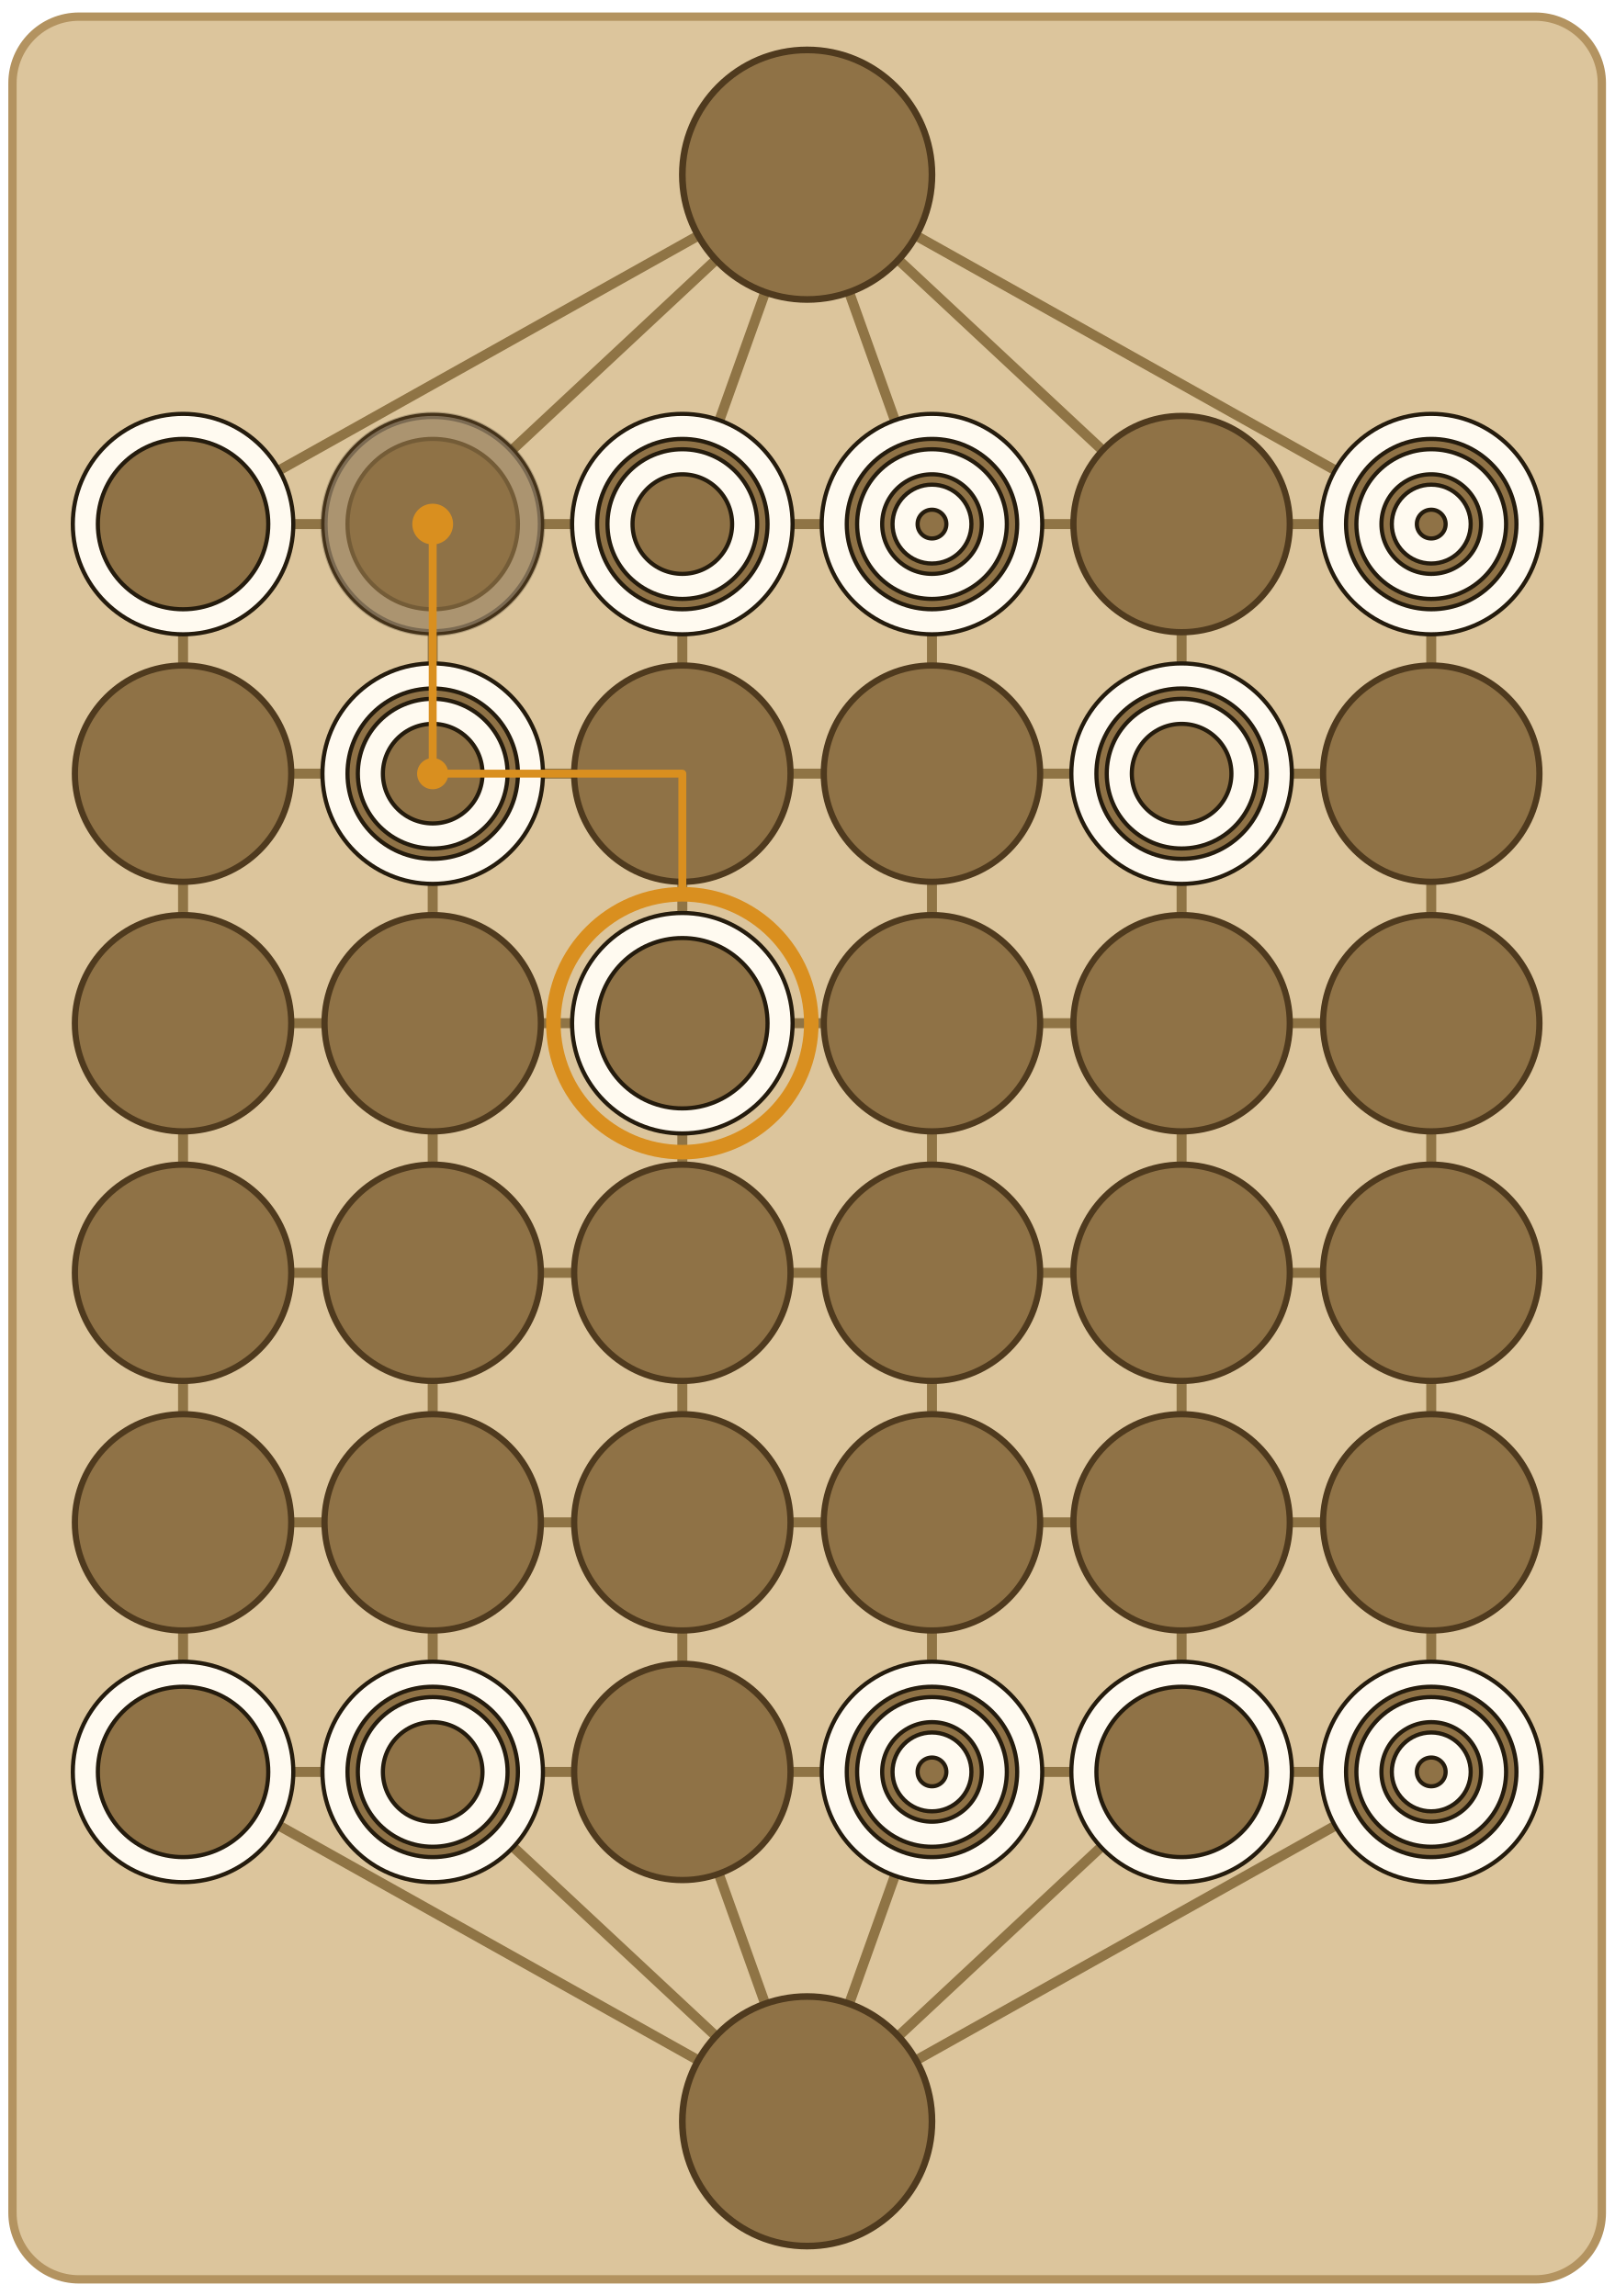
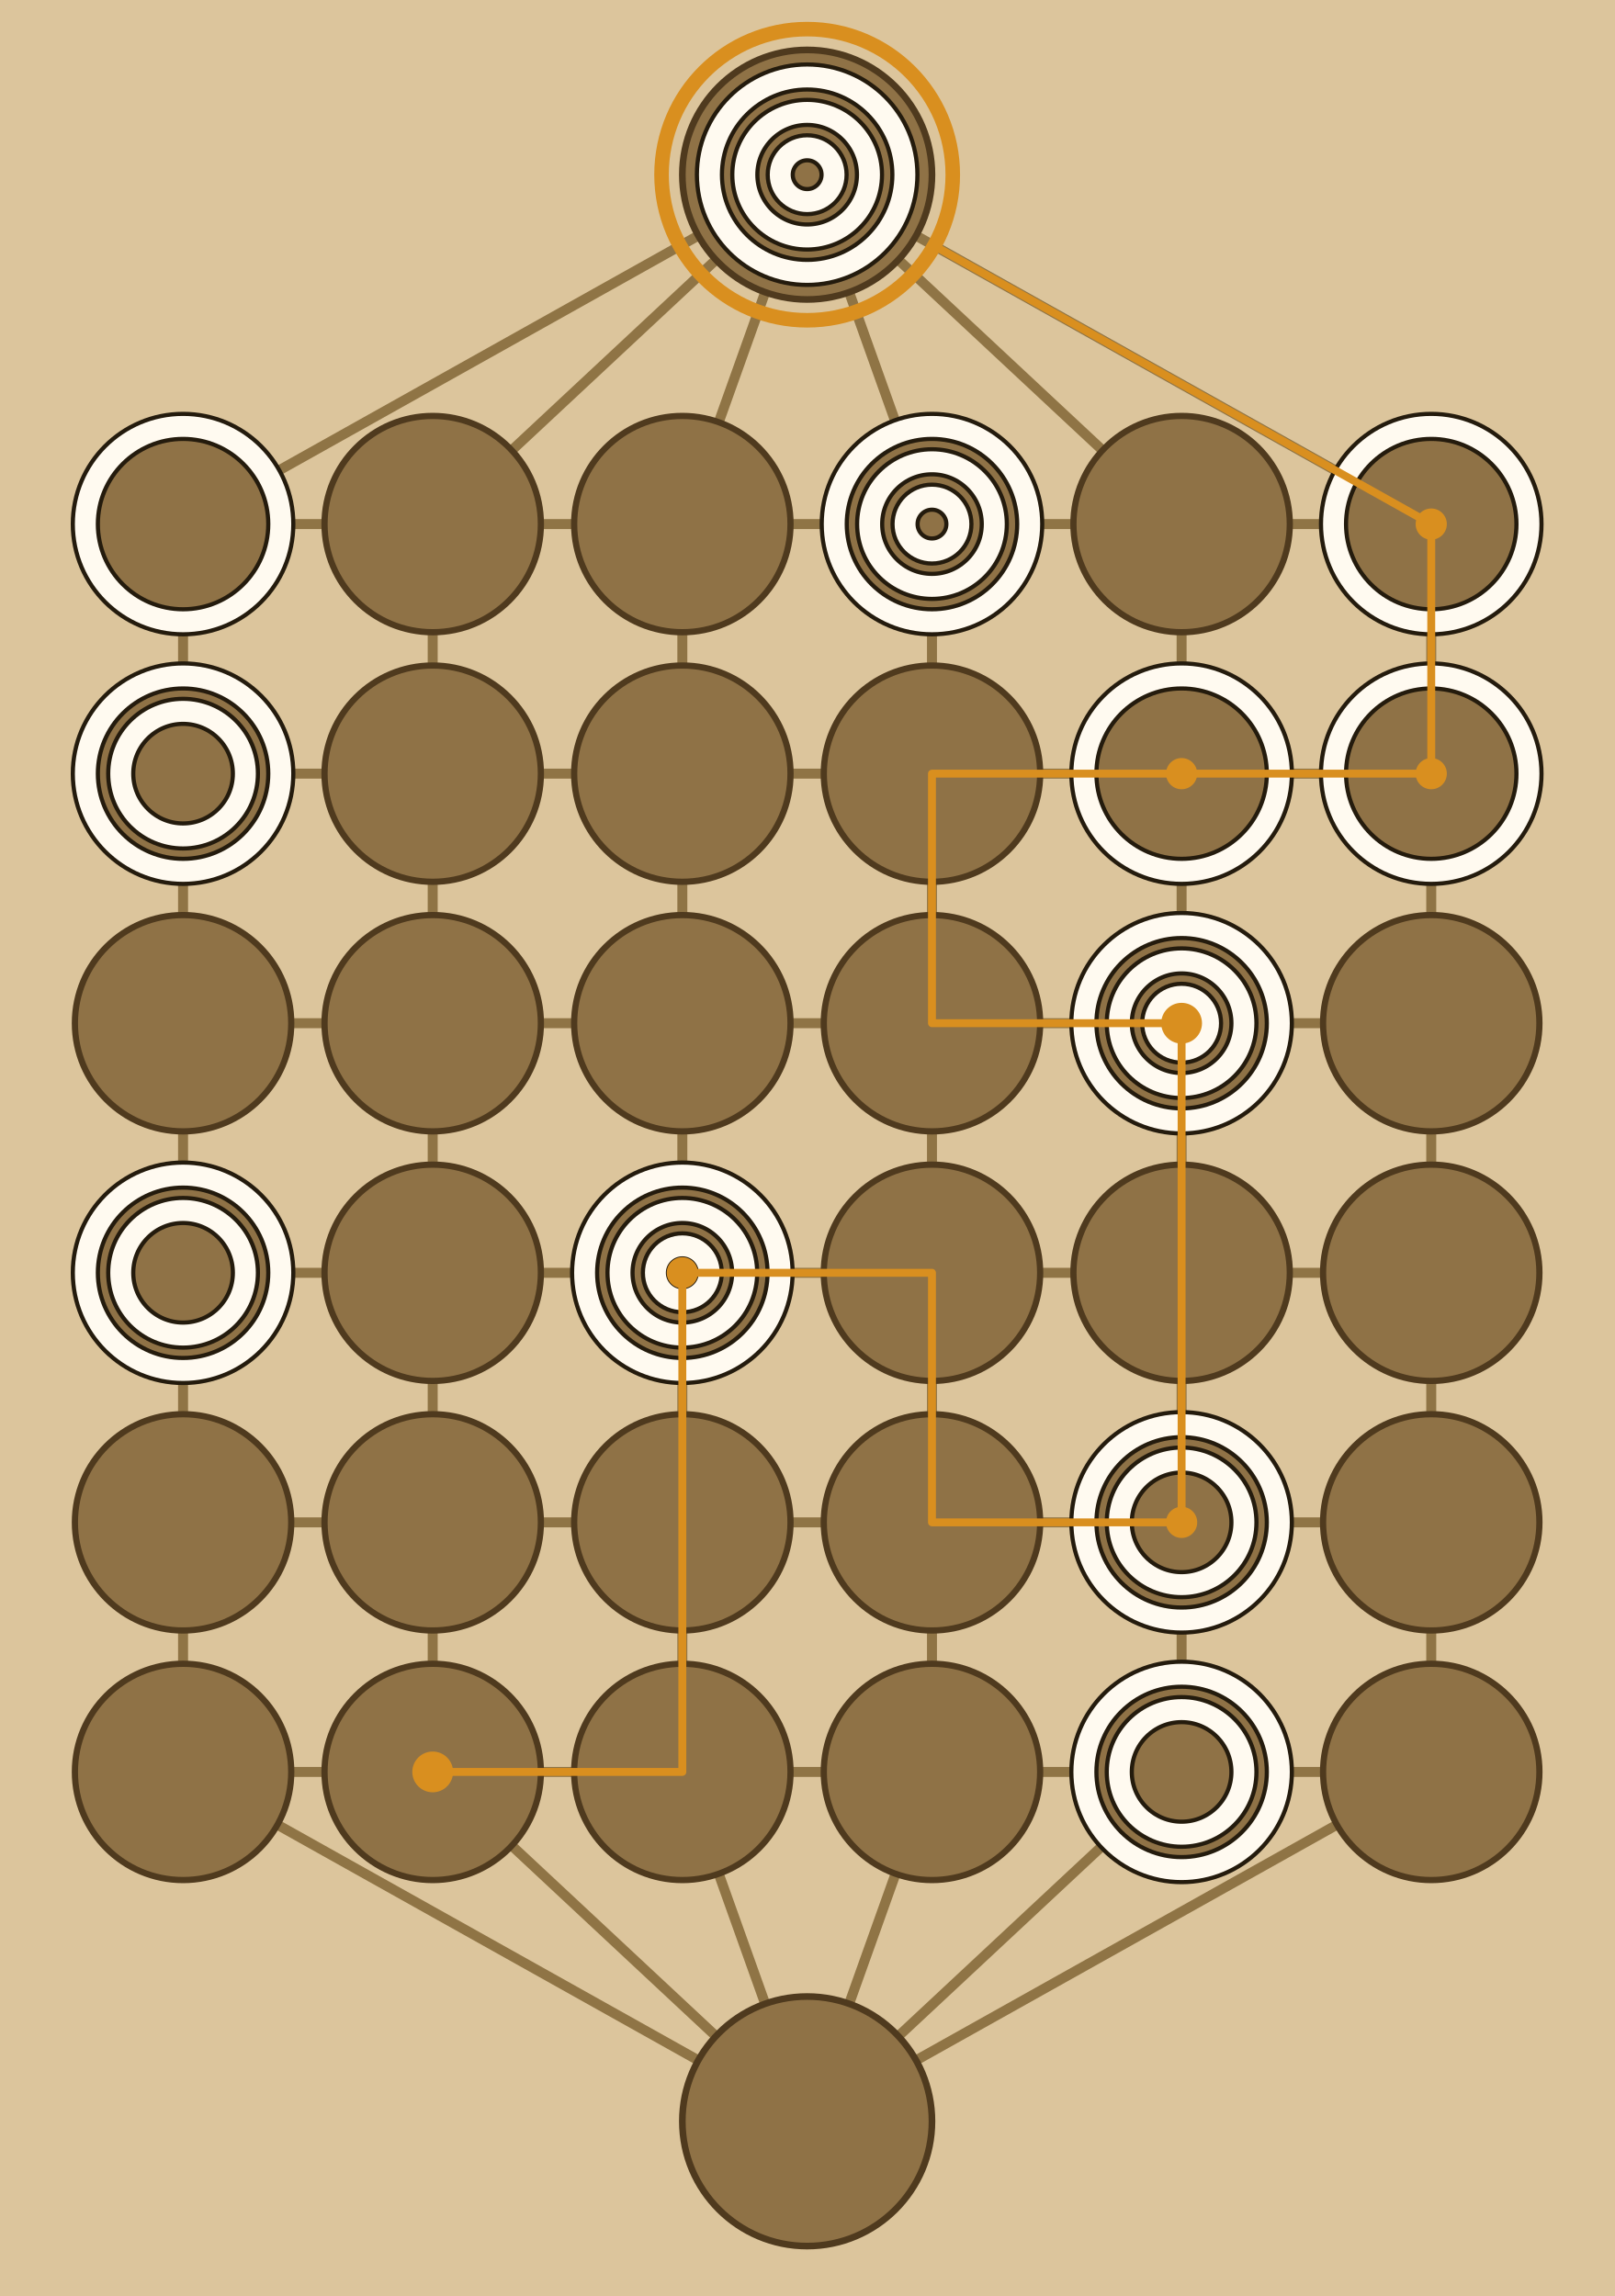
- <svg xmlns="http://www.w3.org/2000/svg" viewBox="-14 -96 388 552" role="img" aria-label="Gyges board">
-   <rect x="-11" y="-92" width="382" height="544" rx="16" stroke-width="2" style="fill:rgb(220, 197, 156);stroke:rgb(179, 147, 96);stroke-width:2px" />
-   <g stroke-width="2.4" stroke-linecap="round" style="stroke:rgb(143, 116, 69);stroke-width:2.4px;stroke-linecap:round">
+ <svg xmlns="http://www.w3.org/2000/svg" viewBox="-14 -96 388 552" preserveAspectRatio="xMidYMid meet" role="img" aria-label="Gyges board">
+   <rect x="-2000" y="-2000" width="4400" height="4600" style="fill:rgb(220, 197, 156);stroke:rgb(179, 147, 96);stroke-width:2px" />
+   <g stroke-linecap="round" style="stroke:rgb(143, 116, 69);stroke-width:2.4px;stroke-linecap:round">
+     <line x1="30" y1="30" x2="90" y2="30" />
    <line x1="30" y1="30" x2="30" y2="90" />
-     <line x1="30" y1="30" x2="90" y2="30" />
+     <line x1="30" y1="90" x2="90" y2="90" />
    <line x1="30" y1="90" x2="30" y2="150" />
-     <line x1="30" y1="90" x2="90" y2="90" />
+     <line x1="30" y1="150" x2="90" y2="150" />
    <line x1="30" y1="150" x2="30" y2="210" />
-     <line x1="30" y1="150" x2="90" y2="150" />
+     <line x1="30" y1="210" x2="90" y2="210" />
    <line x1="30" y1="210" x2="30" y2="270" />
-     <line x1="30" y1="210" x2="90" y2="210" />
+     <line x1="30" y1="270" x2="90" y2="270" />
    <line x1="30" y1="270" x2="30" y2="330" />
-     <line x1="30" y1="270" x2="90" y2="270" />
    <line x1="30" y1="330" x2="90" y2="330" />
+     <line x1="90" y1="30" x2="150" y2="30" />
    <line x1="90" y1="30" x2="90" y2="90" />
-     <line x1="90" y1="30" x2="150" y2="30" />
+     <line x1="90" y1="90" x2="150" y2="90" />
    <line x1="90" y1="90" x2="90" y2="150" />
-     <line x1="90" y1="90" x2="150" y2="90" />
+     <line x1="90" y1="150" x2="150" y2="150" />
    <line x1="90" y1="150" x2="90" y2="210" />
-     <line x1="90" y1="150" x2="150" y2="150" />
+     <line x1="90" y1="210" x2="150" y2="210" />
    <line x1="90" y1="210" x2="90" y2="270" />
-     <line x1="90" y1="210" x2="150" y2="210" />
+     <line x1="90" y1="270" x2="150" y2="270" />
    <line x1="90" y1="270" x2="90" y2="330" />
-     <line x1="90" y1="270" x2="150" y2="270" />
    <line x1="90" y1="330" x2="150" y2="330" />
+     <line x1="150" y1="30" x2="210" y2="30" />
    <line x1="150" y1="30" x2="150" y2="90" />
-     <line x1="150" y1="30" x2="210" y2="30" />
+     <line x1="150" y1="90" x2="210" y2="90" />
    <line x1="150" y1="90" x2="150" y2="150" />
-     <line x1="150" y1="90" x2="210" y2="90" />
+     <line x1="150" y1="150" x2="210" y2="150" />
    <line x1="150" y1="150" x2="150" y2="210" />
-     <line x1="150" y1="150" x2="210" y2="150" />
+     <line x1="150" y1="210" x2="210" y2="210" />
    <line x1="150" y1="210" x2="150" y2="270" />
-     <line x1="150" y1="210" x2="210" y2="210" />
+     <line x1="150" y1="270" x2="210" y2="270" />
    <line x1="150" y1="270" x2="150" y2="330" />
-     <line x1="150" y1="270" x2="210" y2="270" />
    <line x1="150" y1="330" x2="210" y2="330" />
+     <line x1="210" y1="30" x2="270" y2="30" />
    <line x1="210" y1="30" x2="210" y2="90" />
-     <line x1="210" y1="30" x2="270" y2="30" />
+     <line x1="210" y1="90" x2="270" y2="90" />
    <line x1="210" y1="90" x2="210" y2="150" />
-     <line x1="210" y1="90" x2="270" y2="90" />
+     <line x1="210" y1="150" x2="270" y2="150" />
    <line x1="210" y1="150" x2="210" y2="210" />
-     <line x1="210" y1="150" x2="270" y2="150" />
+     <line x1="210" y1="210" x2="270" y2="210" />
    <line x1="210" y1="210" x2="210" y2="270" />
-     <line x1="210" y1="210" x2="270" y2="210" />
+     <line x1="210" y1="270" x2="270" y2="270" />
    <line x1="210" y1="270" x2="210" y2="330" />
-     <line x1="210" y1="270" x2="270" y2="270" />
    <line x1="210" y1="330" x2="270" y2="330" />
+     <line x1="270" y1="30" x2="330" y2="30" />
    <line x1="270" y1="30" x2="270" y2="90" />
-     <line x1="270" y1="30" x2="330" y2="30" />
+     <line x1="270" y1="90" x2="330" y2="90" />
    <line x1="270" y1="90" x2="270" y2="150" />
-     <line x1="270" y1="90" x2="330" y2="90" />
+     <line x1="270" y1="150" x2="330" y2="150" />
    <line x1="270" y1="150" x2="270" y2="210" />
-     <line x1="270" y1="150" x2="330" y2="150" />
+     <line x1="270" y1="210" x2="330" y2="210" />
    <line x1="270" y1="210" x2="270" y2="270" />
-     <line x1="270" y1="210" x2="330" y2="210" />
+     <line x1="270" y1="270" x2="330" y2="270" />
    <line x1="270" y1="270" x2="270" y2="330" />
-     <line x1="270" y1="270" x2="330" y2="270" />
    <line x1="270" y1="330" x2="330" y2="330" />
    <line x1="330" y1="30" x2="330" y2="90" />
    <line x1="330" y1="90" x2="330" y2="150" />
    <line x1="330" y1="150" x2="330" y2="210" />
    <line x1="330" y1="210" x2="330" y2="270" />
    <line x1="330" y1="270" x2="330" y2="330" />
    <line x1="180" y1="-54" x2="30" y2="30" />
    <line x1="180" y1="414" x2="30" y2="330" />
    <line x1="180" y1="-54" x2="90" y2="30" />
    <line x1="180" y1="414" x2="90" y2="330" />
    <line x1="180" y1="-54" x2="150" y2="30" />
    <line x1="180" y1="414" x2="150" y2="330" />
    <line x1="180" y1="-54" x2="210" y2="30" />
    <line x1="180" y1="414" x2="210" y2="330" />
    <line x1="180" y1="-54" x2="270" y2="30" />
    <line x1="180" y1="414" x2="270" y2="330" />
    <line x1="180" y1="-54" x2="330" y2="30" />
    <line x1="180" y1="414" x2="330" y2="330" />
  </g>
-   <g>
-     <circle cx="180" cy="414" r="38" fill="transparent" style="fill:rgba(0, 0, 0, 0)" />
-     <circle cx="180" cy="414" r="30" stroke-width="1.6" style="fill:rgb(143, 114, 70);stroke:rgb(79, 58, 30);stroke-width:1.6px" />
-   </g>
-   <g>
-     <circle cx="180" cy="-54" r="38" fill="transparent" style="fill:rgba(0, 0, 0, 0)" />
-     <circle cx="180" cy="-54" r="30" stroke-width="1.6" style="fill:rgb(143, 114, 70);stroke:rgb(79, 58, 30);stroke-width:1.6px" />
-   </g>
-   <g>
-     <rect x="0" y="0" width="60" height="60" fill="transparent" style="fill:rgba(0, 0, 0, 0)" />
-     <circle cx="30" cy="30" r="26" stroke-width="1.5" style="fill:rgb(143, 114, 70);stroke:rgb(79, 58, 30);stroke-width:1.5px" />
-     <g>
-       <circle cx="30" cy="30" r="23.49" fill="none" stroke-width="7.02" style="fill:none;stroke:rgb(36, 27, 13);stroke-width:7.02px" />
-       <circle cx="30" cy="30" r="23.49" fill="none" stroke-width="5.02" style="fill:none;stroke:rgb(255, 250, 240);stroke-width:5.02px" />
-     </g>
-   </g>
-   <g>
-     <rect x="60" y="0" width="60" height="60" fill="transparent" style="fill:rgba(0, 0, 0, 0)" />
-     <circle cx="90" cy="30" r="26" stroke-width="1.5" style="fill:rgb(143, 114, 70);stroke:rgb(79, 58, 30);stroke-width:1.5px" />
-     <g opacity="0.25" style="opacity:0.25">
-       <circle cx="90" cy="30" r="23.49" fill="none" stroke-width="7.02" style="fill:none;stroke:rgb(36, 27, 13);stroke-width:7.02px" />
-       <circle cx="90" cy="30" r="23.49" fill="none" stroke-width="5.02" style="fill:none;stroke:rgb(255, 250, 240);stroke-width:5.02px" />
-     </g>
-   </g>
-   <g>
-     <rect x="120" y="0" width="60" height="60" fill="transparent" style="fill:rgba(0, 0, 0, 0)" />
-     <circle cx="150" cy="30" r="26" stroke-width="1.5" style="fill:rgb(143, 114, 70);stroke:rgb(79, 58, 30);stroke-width:1.5px" />
-     <g>
-       <circle cx="150" cy="30" r="23.49" fill="none" stroke-width="7.02" style="fill:none;stroke:rgb(36, 27, 13);stroke-width:7.02px" />
-       <circle cx="150" cy="30" r="23.49" fill="none" stroke-width="5.02" style="fill:none;stroke:rgb(255, 250, 240);stroke-width:5.02px" />
-       <circle cx="150" cy="30" r="14.98" fill="none" stroke-width="7.02" style="fill:none;stroke:rgb(36, 27, 13);stroke-width:7.02px" />
-       <circle cx="150" cy="30" r="14.98" fill="none" stroke-width="5.02" style="fill:none;stroke:rgb(255, 250, 240);stroke-width:5.02px" />
-     </g>
-   </g>
-   <g>
-     <rect x="180" y="0" width="60" height="60" fill="transparent" style="fill:rgba(0, 0, 0, 0)" />
-     <circle cx="210" cy="30" r="26" stroke-width="1.5" style="fill:rgb(143, 114, 70);stroke:rgb(79, 58, 30);stroke-width:1.5px" />
-     <g>
-       <circle cx="210" cy="30" r="23.49" fill="none" stroke-width="7.02" style="fill:none;stroke:rgb(36, 27, 13);stroke-width:7.02px" />
-       <circle cx="210" cy="30" r="23.49" fill="none" stroke-width="5.02" style="fill:none;stroke:rgb(255, 250, 240);stroke-width:5.02px" />
-       <circle cx="210" cy="30" r="14.98" fill="none" stroke-width="7.02" style="fill:none;stroke:rgb(36, 27, 13);stroke-width:7.02px" />
-       <circle cx="210" cy="30" r="14.98" fill="none" stroke-width="5.02" style="fill:none;stroke:rgb(255, 250, 240);stroke-width:5.02px" />
-       <circle cx="210" cy="30" r="6.47" fill="none" stroke-width="7.02" style="fill:none;stroke:rgb(36, 27, 13);stroke-width:7.02px" />
-       <circle cx="210" cy="30" r="6.47" fill="none" stroke-width="5.02" style="fill:none;stroke:rgb(255, 250, 240);stroke-width:5.02px" />
-     </g>
-   </g>
-   <g>
-     <rect x="240" y="0" width="60" height="60" fill="transparent" style="fill:rgba(0, 0, 0, 0)" />
-     <circle cx="270" cy="30" r="26" stroke-width="1.5" style="fill:rgb(143, 114, 70);stroke:rgb(79, 58, 30);stroke-width:1.5px" />
-     <g />
-   </g>
-   <g>
-     <rect x="300" y="0" width="60" height="60" fill="transparent" style="fill:rgba(0, 0, 0, 0)" />
-     <circle cx="330" cy="30" r="26" stroke-width="1.5" style="fill:rgb(143, 114, 70);stroke:rgb(79, 58, 30);stroke-width:1.5px" />
-     <g>
-       <circle cx="330" cy="30" r="23.49" fill="none" stroke-width="7.02" style="fill:none;stroke:rgb(36, 27, 13);stroke-width:7.02px" />
-       <circle cx="330" cy="30" r="23.49" fill="none" stroke-width="5.02" style="fill:none;stroke:rgb(255, 250, 240);stroke-width:5.02px" />
-       <circle cx="330" cy="30" r="14.98" fill="none" stroke-width="7.02" style="fill:none;stroke:rgb(36, 27, 13);stroke-width:7.02px" />
-       <circle cx="330" cy="30" r="14.98" fill="none" stroke-width="5.02" style="fill:none;stroke:rgb(255, 250, 240);stroke-width:5.02px" />
-       <circle cx="330" cy="30" r="6.47" fill="none" stroke-width="7.02" style="fill:none;stroke:rgb(36, 27, 13);stroke-width:7.02px" />
-       <circle cx="330" cy="30" r="6.47" fill="none" stroke-width="5.02" style="fill:none;stroke:rgb(255, 250, 240);stroke-width:5.02px" />
-     </g>
-   </g>
-   <g>
-     <rect x="0" y="60" width="60" height="60" fill="transparent" style="fill:rgba(0, 0, 0, 0)" />
-     <circle cx="30" cy="90" r="26" stroke-width="1.5" style="fill:rgb(143, 114, 70);stroke:rgb(79, 58, 30);stroke-width:1.5px" />
-   </g>
-   <g>
-     <rect x="60" y="60" width="60" height="60" fill="transparent" style="fill:rgba(0, 0, 0, 0)" />
-     <circle cx="90" cy="90" r="26" stroke-width="1.5" style="fill:rgb(143, 114, 70);stroke:rgb(79, 58, 30);stroke-width:1.5px" />
-     <g>
-       <circle cx="90" cy="90" r="23.49" fill="none" stroke-width="7.02" style="fill:none;stroke:rgb(36, 27, 13);stroke-width:7.02px" />
-       <circle cx="90" cy="90" r="23.49" fill="none" stroke-width="5.02" style="fill:none;stroke:rgb(255, 250, 240);stroke-width:5.02px" />
-       <circle cx="90" cy="90" r="14.98" fill="none" stroke-width="7.02" style="fill:none;stroke:rgb(36, 27, 13);stroke-width:7.02px" />
-       <circle cx="90" cy="90" r="14.98" fill="none" stroke-width="5.02" style="fill:none;stroke:rgb(255, 250, 240);stroke-width:5.02px" />
-     </g>
-   </g>
-   <g>
-     <rect x="120" y="60" width="60" height="60" fill="transparent" style="fill:rgba(0, 0, 0, 0)" />
-     <circle cx="150" cy="90" r="26" stroke-width="1.5" style="fill:rgb(143, 114, 70);stroke:rgb(79, 58, 30);stroke-width:1.5px" />
-   </g>
-   <g>
-     <rect x="180" y="60" width="60" height="60" fill="transparent" style="fill:rgba(0, 0, 0, 0)" />
-     <circle cx="210" cy="90" r="26" stroke-width="1.5" style="fill:rgb(143, 114, 70);stroke:rgb(79, 58, 30);stroke-width:1.5px" />
-   </g>
-   <g>
-     <rect x="240" y="60" width="60" height="60" fill="transparent" style="fill:rgba(0, 0, 0, 0)" />
-     <circle cx="270" cy="90" r="26" stroke-width="1.5" style="fill:rgb(143, 114, 70);stroke:rgb(79, 58, 30);stroke-width:1.5px" />
-     <circle cx="270" cy="90" r="23.49" fill="none" stroke-width="7.02" style="fill:none;stroke:rgb(36, 27, 13);stroke-width:7.02px" />
-     <circle cx="270" cy="90" r="23.49" fill="none" stroke-width="5.02" style="fill:none;stroke:rgb(255, 250, 240);stroke-width:5.02px" />
-     <circle cx="270" cy="90" r="14.98" fill="none" stroke-width="7.02" style="fill:none;stroke:rgb(36, 27, 13);stroke-width:7.02px" />
-     <circle cx="270" cy="90" r="14.98" fill="none" stroke-width="5.02" style="fill:none;stroke:rgb(255, 250, 240);stroke-width:5.02px" />
-   </g>
-   <g>
-     <rect x="300" y="60" width="60" height="60" fill="transparent" style="fill:rgba(0, 0, 0, 0)" />
-     <circle cx="330" cy="90" r="26" stroke-width="1.5" style="fill:rgb(143, 114, 70);stroke:rgb(79, 58, 30);stroke-width:1.5px" />
-   </g>
-   <g>
-     <rect x="0" y="120" width="60" height="60" fill="transparent" style="fill:rgba(0, 0, 0, 0)" />
-     <circle cx="30" cy="150" r="26" stroke-width="1.5" style="fill:rgb(143, 114, 70);stroke:rgb(79, 58, 30);stroke-width:1.5px" />
-   </g>
-   <g>
-     <rect x="60" y="120" width="60" height="60" fill="transparent" style="fill:rgba(0, 0, 0, 0)" />
-     <circle cx="90" cy="150" r="26" stroke-width="1.5" style="fill:rgb(143, 114, 70);stroke:rgb(79, 58, 30);stroke-width:1.5px" />
-   </g>
-   <g>
-     <rect x="120" y="120" width="60" height="60" fill="transparent" style="fill:rgba(0, 0, 0, 0)" />
-     <circle cx="150" cy="150" r="26" stroke-width="1.5" style="fill:rgb(143, 114, 70);stroke:rgb(79, 58, 30);stroke-width:1.5px" />
-     <g>
-       <circle cx="150" cy="150" r="23.49" fill="none" stroke-width="7.02" style="fill:none;stroke:rgb(36, 27, 13);stroke-width:7.02px" />
-       <circle cx="150" cy="150" r="23.49" fill="none" stroke-width="5.02" style="fill:none;stroke:rgb(255, 250, 240);stroke-width:5.02px" />
-     </g>
-   </g>
-   <g>
-     <rect x="180" y="120" width="60" height="60" fill="transparent" style="fill:rgba(0, 0, 0, 0)" />
-     <circle cx="210" cy="150" r="26" stroke-width="1.5" style="fill:rgb(143, 114, 70);stroke:rgb(79, 58, 30);stroke-width:1.5px" />
-   </g>
-   <g>
-     <rect x="240" y="120" width="60" height="60" fill="transparent" style="fill:rgba(0, 0, 0, 0)" />
-     <circle cx="270" cy="150" r="26" stroke-width="1.5" style="fill:rgb(143, 114, 70);stroke:rgb(79, 58, 30);stroke-width:1.5px" />
-   </g>
-   <g>
-     <rect x="300" y="120" width="60" height="60" fill="transparent" style="fill:rgba(0, 0, 0, 0)" />
-     <circle cx="330" cy="150" r="26" stroke-width="1.5" style="fill:rgb(143, 114, 70);stroke:rgb(79, 58, 30);stroke-width:1.5px" />
-   </g>
-   <g>
-     <rect x="0" y="180" width="60" height="60" fill="transparent" style="fill:rgba(0, 0, 0, 0)" />
-     <circle cx="30" cy="210" r="26" stroke-width="1.5" style="fill:rgb(143, 114, 70);stroke:rgb(79, 58, 30);stroke-width:1.5px" />
-   </g>
-   <g>
-     <rect x="60" y="180" width="60" height="60" fill="transparent" style="fill:rgba(0, 0, 0, 0)" />
-     <circle cx="90" cy="210" r="26" stroke-width="1.5" style="fill:rgb(143, 114, 70);stroke:rgb(79, 58, 30);stroke-width:1.5px" />
-   </g>
-   <g>
-     <rect x="120" y="180" width="60" height="60" fill="transparent" style="fill:rgba(0, 0, 0, 0)" />
-     <circle cx="150" cy="210" r="26" stroke-width="1.5" style="fill:rgb(143, 114, 70);stroke:rgb(79, 58, 30);stroke-width:1.5px" />
-   </g>
-   <g>
-     <rect x="180" y="180" width="60" height="60" fill="transparent" style="fill:rgba(0, 0, 0, 0)" />
-     <circle cx="210" cy="210" r="26" stroke-width="1.5" style="fill:rgb(143, 114, 70);stroke:rgb(79, 58, 30);stroke-width:1.5px" />
-   </g>
-   <g>
-     <rect x="240" y="180" width="60" height="60" fill="transparent" style="fill:rgba(0, 0, 0, 0)" />
-     <circle cx="270" cy="210" r="26" stroke-width="1.5" style="fill:rgb(143, 114, 70);stroke:rgb(79, 58, 30);stroke-width:1.5px" />
-   </g>
-   <g>
-     <rect x="300" y="180" width="60" height="60" fill="transparent" style="fill:rgba(0, 0, 0, 0)" />
-     <circle cx="330" cy="210" r="26" stroke-width="1.5" style="fill:rgb(143, 114, 70);stroke:rgb(79, 58, 30);stroke-width:1.5px" />
-   </g>
-   <g>
-     <rect x="0" y="240" width="60" height="60" fill="transparent" style="fill:rgba(0, 0, 0, 0)" />
-     <circle cx="30" cy="270" r="26" stroke-width="1.5" style="fill:rgb(143, 114, 70);stroke:rgb(79, 58, 30);stroke-width:1.5px" />
-   </g>
-   <g>
-     <rect x="60" y="240" width="60" height="60" fill="transparent" style="fill:rgba(0, 0, 0, 0)" />
-     <circle cx="90" cy="270" r="26" stroke-width="1.5" style="fill:rgb(143, 114, 70);stroke:rgb(79, 58, 30);stroke-width:1.5px" />
-   </g>
-   <g>
-     <rect x="120" y="240" width="60" height="60" fill="transparent" style="fill:rgba(0, 0, 0, 0)" />
-     <circle cx="150" cy="270" r="26" stroke-width="1.5" style="fill:rgb(143, 114, 70);stroke:rgb(79, 58, 30);stroke-width:1.5px" />
-   </g>
-   <g>
-     <rect x="180" y="240" width="60" height="60" fill="transparent" style="fill:rgba(0, 0, 0, 0)" />
-     <circle cx="210" cy="270" r="26" stroke-width="1.5" style="fill:rgb(143, 114, 70);stroke:rgb(79, 58, 30);stroke-width:1.5px" />
-   </g>
-   <g>
-     <rect x="240" y="240" width="60" height="60" fill="transparent" style="fill:rgba(0, 0, 0, 0)" />
-     <circle cx="270" cy="270" r="26" stroke-width="1.5" style="fill:rgb(143, 114, 70);stroke:rgb(79, 58, 30);stroke-width:1.5px" />
-   </g>
-   <g>
-     <rect x="300" y="240" width="60" height="60" fill="transparent" style="fill:rgba(0, 0, 0, 0)" />
-     <circle cx="330" cy="270" r="26" stroke-width="1.5" style="fill:rgb(143, 114, 70);stroke:rgb(79, 58, 30);stroke-width:1.5px" />
-   </g>
-   <g>
-     <rect x="0" y="300" width="60" height="60" fill="transparent" style="fill:rgba(0, 0, 0, 0)" />
-     <circle cx="30" cy="330" r="26" stroke-width="1.5" style="fill:rgb(143, 114, 70);stroke:rgb(79, 58, 30);stroke-width:1.5px" />
-     <g>
-       <circle cx="30" cy="330" r="23.49" fill="none" stroke-width="7.02" style="fill:none;stroke:rgb(36, 27, 13);stroke-width:7.02px" />
-       <circle cx="30" cy="330" r="23.49" fill="none" stroke-width="5.02" style="fill:none;stroke:rgb(255, 250, 240);stroke-width:5.02px" />
-     </g>
-   </g>
-   <g>
-     <rect x="60" y="300" width="60" height="60" fill="transparent" style="fill:rgba(0, 0, 0, 0)" />
-     <circle cx="90" cy="330" r="26" stroke-width="1.5" style="fill:rgb(143, 114, 70);stroke:rgb(79, 58, 30);stroke-width:1.5px" />
-     <g>
-       <circle cx="90" cy="330" r="23.49" fill="none" stroke-width="7.02" style="fill:none;stroke:rgb(36, 27, 13);stroke-width:7.02px" />
-       <circle cx="90" cy="330" r="23.49" fill="none" stroke-width="5.02" style="fill:none;stroke:rgb(255, 250, 240);stroke-width:5.02px" />
-       <circle cx="90" cy="330" r="14.98" fill="none" stroke-width="7.02" style="fill:none;stroke:rgb(36, 27, 13);stroke-width:7.02px" />
-       <circle cx="90" cy="330" r="14.98" fill="none" stroke-width="5.02" style="fill:none;stroke:rgb(255, 250, 240);stroke-width:5.02px" />
-     </g>
-   </g>
-   <g>
-     <rect x="120" y="300" width="60" height="60" fill="transparent" style="fill:rgba(0, 0, 0, 0)" />
-     <circle cx="150" cy="330" r="26" stroke-width="1.5" style="fill:rgb(143, 114, 70);stroke:rgb(79, 58, 30);stroke-width:1.5px" />
-   </g>
-   <g>
-     <rect x="180" y="300" width="60" height="60" fill="transparent" style="fill:rgba(0, 0, 0, 0)" />
-     <circle cx="210" cy="330" r="26" stroke-width="1.5" style="fill:rgb(143, 114, 70);stroke:rgb(79, 58, 30);stroke-width:1.5px" />
-     <g>
-       <circle cx="210" cy="330" r="23.49" fill="none" stroke-width="7.02" style="fill:none;stroke:rgb(36, 27, 13);stroke-width:7.02px" />
-       <circle cx="210" cy="330" r="23.49" fill="none" stroke-width="5.02" style="fill:none;stroke:rgb(255, 250, 240);stroke-width:5.02px" />
-       <circle cx="210" cy="330" r="14.98" fill="none" stroke-width="7.02" style="fill:none;stroke:rgb(36, 27, 13);stroke-width:7.02px" />
-       <circle cx="210" cy="330" r="14.98" fill="none" stroke-width="5.02" style="fill:none;stroke:rgb(255, 250, 240);stroke-width:5.02px" />
-       <circle cx="210" cy="330" r="6.47" fill="none" stroke-width="7.02" style="fill:none;stroke:rgb(36, 27, 13);stroke-width:7.02px" />
-       <circle cx="210" cy="330" r="6.47" fill="none" stroke-width="5.02" style="fill:none;stroke:rgb(255, 250, 240);stroke-width:5.02px" />
-     </g>
-   </g>
-   <g>
-     <rect x="240" y="300" width="60" height="60" fill="transparent" style="fill:rgba(0, 0, 0, 0)" />
-     <circle cx="270" cy="330" r="26" stroke-width="1.5" style="fill:rgb(143, 114, 70);stroke:rgb(79, 58, 30);stroke-width:1.5px" />
-     <g>
-       <circle cx="270" cy="330" r="23.49" fill="none" stroke-width="7.02" style="fill:none;stroke:rgb(36, 27, 13);stroke-width:7.02px" />
-       <circle cx="270" cy="330" r="23.49" fill="none" stroke-width="5.02" style="fill:none;stroke:rgb(255, 250, 240);stroke-width:5.02px" />
-     </g>
-   </g>
-   <g>
-     <rect x="300" y="300" width="60" height="60" fill="transparent" style="fill:rgba(0, 0, 0, 0)" />
-     <circle cx="330" cy="330" r="26" stroke-width="1.5" style="fill:rgb(143, 114, 70);stroke:rgb(79, 58, 30);stroke-width:1.5px" />
-     <g>
-       <circle cx="330" cy="330" r="23.49" fill="none" stroke-width="7.02" style="fill:none;stroke:rgb(36, 27, 13);stroke-width:7.02px" />
-       <circle cx="330" cy="330" r="23.49" fill="none" stroke-width="5.02" style="fill:none;stroke:rgb(255, 250, 240);stroke-width:5.02px" />
-       <circle cx="330" cy="330" r="14.98" fill="none" stroke-width="7.02" style="fill:none;stroke:rgb(36, 27, 13);stroke-width:7.02px" />
-       <circle cx="330" cy="330" r="14.98" fill="none" stroke-width="5.02" style="fill:none;stroke:rgb(255, 250, 240);stroke-width:5.02px" />
-       <circle cx="330" cy="330" r="6.47" fill="none" stroke-width="7.02" style="fill:none;stroke:rgb(36, 27, 13);stroke-width:7.02px" />
-       <circle cx="330" cy="330" r="6.47" fill="none" stroke-width="5.02" style="fill:none;stroke:rgb(255, 250, 240);stroke-width:5.02px" />
-     </g>
-   </g>
-   <g />
-   <g>
-     <circle cx="150" cy="150" r="31" fill="none" stroke-width="3.5" style="fill:none;stroke:rgb(217, 143, 31);stroke-width:3.5px" />
-   </g>
-   <g>
-     <polyline points="90,30 90,90 150,90 150,119" fill="none" stroke-width="1.9" stroke-linecap="round" stroke-linejoin="round" style="fill:none;stroke:rgb(217, 143, 31);stroke-width:1.9px;stroke-linecap:round;stroke-linejoin:round" />
-     <circle cx="90" cy="30" r="4.9" style="fill:rgb(217, 143, 31)" />
-     <circle cx="90" cy="90" r="3.75" style="fill:rgb(217, 143, 31)" />
-   </g>
+   <circle cx="180" cy="414" r="30" style="fill:rgb(143, 114, 70);stroke:rgb(79, 58, 30);stroke-width:1.6px" />
+   <circle cx="180" cy="-54" r="30" style="fill:rgb(143, 114, 70);stroke:rgb(79, 58, 30);stroke-width:1.6px" />
+   <circle cx="180" cy="-54" r="23.49" fill="none" style="fill:none;stroke:rgb(36, 27, 13);stroke-width:7.02px" />
+   <circle cx="180" cy="-54" r="23.49" fill="none" style="fill:none;stroke:rgb(255, 250, 240);stroke-width:5.02px" />
+   <circle cx="180" cy="-54" r="14.98" fill="none" style="fill:none;stroke:rgb(36, 27, 13);stroke-width:7.02px" />
+   <circle cx="180" cy="-54" r="14.98" fill="none" style="fill:none;stroke:rgb(255, 250, 240);stroke-width:5.02px" />
+   <circle cx="180" cy="-54" r="6.47" fill="none" style="fill:none;stroke:rgb(36, 27, 13);stroke-width:7.02px" />
+   <circle cx="180" cy="-54" r="6.47" fill="none" style="fill:none;stroke:rgb(255, 250, 240);stroke-width:5.02px" />
+   <circle cx="30" cy="30" r="26" style="fill:rgb(143, 114, 70);stroke:rgb(79, 58, 30);stroke-width:1.5px" />
+   <circle cx="30" cy="90" r="26" style="fill:rgb(143, 114, 70);stroke:rgb(79, 58, 30);stroke-width:1.5px" />
+   <circle cx="30" cy="150" r="26" style="fill:rgb(143, 114, 70);stroke:rgb(79, 58, 30);stroke-width:1.5px" />
+   <circle cx="30" cy="210" r="26" style="fill:rgb(143, 114, 70);stroke:rgb(79, 58, 30);stroke-width:1.5px" />
+   <circle cx="30" cy="270" r="26" style="fill:rgb(143, 114, 70);stroke:rgb(79, 58, 30);stroke-width:1.5px" />
+   <circle cx="30" cy="330" r="26" style="fill:rgb(143, 114, 70);stroke:rgb(79, 58, 30);stroke-width:1.5px" />
+   <circle cx="90" cy="30" r="26" style="fill:rgb(143, 114, 70);stroke:rgb(79, 58, 30);stroke-width:1.5px" />
+   <circle cx="90" cy="90" r="26" style="fill:rgb(143, 114, 70);stroke:rgb(79, 58, 30);stroke-width:1.5px" />
+   <circle cx="90" cy="150" r="26" style="fill:rgb(143, 114, 70);stroke:rgb(79, 58, 30);stroke-width:1.5px" />
+   <circle cx="90" cy="210" r="26" style="fill:rgb(143, 114, 70);stroke:rgb(79, 58, 30);stroke-width:1.5px" />
+   <circle cx="90" cy="270" r="26" style="fill:rgb(143, 114, 70);stroke:rgb(79, 58, 30);stroke-width:1.5px" />
+   <circle cx="90" cy="330" r="26" style="fill:rgb(143, 114, 70);stroke:rgb(79, 58, 30);stroke-width:1.5px" />
+   <circle cx="150" cy="30" r="26" style="fill:rgb(143, 114, 70);stroke:rgb(79, 58, 30);stroke-width:1.5px" />
+   <circle cx="150" cy="90" r="26" style="fill:rgb(143, 114, 70);stroke:rgb(79, 58, 30);stroke-width:1.5px" />
+   <circle cx="150" cy="150" r="26" style="fill:rgb(143, 114, 70);stroke:rgb(79, 58, 30);stroke-width:1.5px" />
+   <circle cx="150" cy="210" r="26" style="fill:rgb(143, 114, 70);stroke:rgb(79, 58, 30);stroke-width:1.5px" />
+   <circle cx="150" cy="270" r="26" style="fill:rgb(143, 114, 70);stroke:rgb(79, 58, 30);stroke-width:1.5px" />
+   <circle cx="150" cy="330" r="26" style="fill:rgb(143, 114, 70);stroke:rgb(79, 58, 30);stroke-width:1.5px" />
+   <circle cx="210" cy="30" r="26" style="fill:rgb(143, 114, 70);stroke:rgb(79, 58, 30);stroke-width:1.5px" />
+   <circle cx="210" cy="90" r="26" style="fill:rgb(143, 114, 70);stroke:rgb(79, 58, 30);stroke-width:1.5px" />
+   <circle cx="210" cy="150" r="26" style="fill:rgb(143, 114, 70);stroke:rgb(79, 58, 30);stroke-width:1.5px" />
+   <circle cx="210" cy="210" r="26" style="fill:rgb(143, 114, 70);stroke:rgb(79, 58, 30);stroke-width:1.5px" />
+   <circle cx="210" cy="270" r="26" style="fill:rgb(143, 114, 70);stroke:rgb(79, 58, 30);stroke-width:1.5px" />
+   <circle cx="210" cy="330" r="26" style="fill:rgb(143, 114, 70);stroke:rgb(79, 58, 30);stroke-width:1.5px" />
+   <circle cx="270" cy="30" r="26" style="fill:rgb(143, 114, 70);stroke:rgb(79, 58, 30);stroke-width:1.5px" />
+   <circle cx="270" cy="90" r="26" style="fill:rgb(143, 114, 70);stroke:rgb(79, 58, 30);stroke-width:1.5px" />
+   <circle cx="270" cy="150" r="26" style="fill:rgb(143, 114, 70);stroke:rgb(79, 58, 30);stroke-width:1.5px" />
+   <circle cx="270" cy="210" r="26" style="fill:rgb(143, 114, 70);stroke:rgb(79, 58, 30);stroke-width:1.5px" />
+   <circle cx="270" cy="270" r="26" style="fill:rgb(143, 114, 70);stroke:rgb(79, 58, 30);stroke-width:1.5px" />
+   <circle cx="270" cy="330" r="26" style="fill:rgb(143, 114, 70);stroke:rgb(79, 58, 30);stroke-width:1.5px" />
+   <circle cx="330" cy="30" r="26" style="fill:rgb(143, 114, 70);stroke:rgb(79, 58, 30);stroke-width:1.5px" />
+   <circle cx="330" cy="90" r="26" style="fill:rgb(143, 114, 70);stroke:rgb(79, 58, 30);stroke-width:1.5px" />
+   <circle cx="330" cy="150" r="26" style="fill:rgb(143, 114, 70);stroke:rgb(79, 58, 30);stroke-width:1.5px" />
+   <circle cx="330" cy="210" r="26" style="fill:rgb(143, 114, 70);stroke:rgb(79, 58, 30);stroke-width:1.5px" />
+   <circle cx="330" cy="270" r="26" style="fill:rgb(143, 114, 70);stroke:rgb(79, 58, 30);stroke-width:1.5px" />
+   <circle cx="330" cy="330" r="26" style="fill:rgb(143, 114, 70);stroke:rgb(79, 58, 30);stroke-width:1.5px" />
+   <circle cx="330" cy="30" r="23.49" fill="none" style="fill:none;stroke:rgb(36, 27, 13);stroke-width:7.02px" />
+   <circle cx="330" cy="30" r="23.49" fill="none" style="fill:none;stroke:rgb(255, 250, 240);stroke-width:5.02px" />
+   <circle cx="210" cy="30" r="23.49" fill="none" style="fill:none;stroke:rgb(36, 27, 13);stroke-width:7.02px" />
+   <circle cx="210" cy="30" r="23.49" fill="none" style="fill:none;stroke:rgb(255, 250, 240);stroke-width:5.02px" />
+   <circle cx="210" cy="30" r="14.98" fill="none" style="fill:none;stroke:rgb(36, 27, 13);stroke-width:7.02px" />
+   <circle cx="210" cy="30" r="14.98" fill="none" style="fill:none;stroke:rgb(255, 250, 240);stroke-width:5.02px" />
+   <circle cx="210" cy="30" r="6.47" fill="none" style="fill:none;stroke:rgb(36, 27, 13);stroke-width:7.02px" />
+   <circle cx="210" cy="30" r="6.47" fill="none" style="fill:none;stroke:rgb(255, 250, 240);stroke-width:5.02px" />
+   <circle cx="30" cy="30" r="23.49" fill="none" style="fill:none;stroke:rgb(36, 27, 13);stroke-width:7.02px" />
+   <circle cx="30" cy="30" r="23.49" fill="none" style="fill:none;stroke:rgb(255, 250, 240);stroke-width:5.02px" />
+   <circle cx="330" cy="90" r="23.49" fill="none" style="fill:none;stroke:rgb(36, 27, 13);stroke-width:7.02px" />
+   <circle cx="330" cy="90" r="23.49" fill="none" style="fill:none;stroke:rgb(255, 250, 240);stroke-width:5.02px" />
+   <circle cx="270" cy="90" r="23.49" fill="none" style="fill:none;stroke:rgb(36, 27, 13);stroke-width:7.02px" />
+   <circle cx="270" cy="90" r="23.49" fill="none" style="fill:none;stroke:rgb(255, 250, 240);stroke-width:5.02px" />
+   <circle cx="30" cy="90" r="23.49" fill="none" style="fill:none;stroke:rgb(36, 27, 13);stroke-width:7.02px" />
+   <circle cx="30" cy="90" r="23.49" fill="none" style="fill:none;stroke:rgb(255, 250, 240);stroke-width:5.02px" />
+   <circle cx="30" cy="90" r="14.98" fill="none" style="fill:none;stroke:rgb(36, 27, 13);stroke-width:7.02px" />
+   <circle cx="30" cy="90" r="14.98" fill="none" style="fill:none;stroke:rgb(255, 250, 240);stroke-width:5.02px" />
+   <circle cx="270" cy="150" r="23.49" fill="none" style="fill:none;stroke:rgb(36, 27, 13);stroke-width:7.02px" />
+   <circle cx="270" cy="150" r="23.49" fill="none" style="fill:none;stroke:rgb(255, 250, 240);stroke-width:5.02px" />
+   <circle cx="270" cy="150" r="14.98" fill="none" style="fill:none;stroke:rgb(36, 27, 13);stroke-width:7.02px" />
+   <circle cx="270" cy="150" r="14.98" fill="none" style="fill:none;stroke:rgb(255, 250, 240);stroke-width:5.02px" />
+   <circle cx="270" cy="150" r="6.47" fill="none" style="fill:none;stroke:rgb(36, 27, 13);stroke-width:7.02px" />
+   <circle cx="270" cy="150" r="6.47" fill="none" style="fill:none;stroke:rgb(255, 250, 240);stroke-width:5.02px" />
+   <circle cx="150" cy="210" r="23.49" fill="none" style="fill:none;stroke:rgb(36, 27, 13);stroke-width:7.02px" />
+   <circle cx="150" cy="210" r="23.49" fill="none" style="fill:none;stroke:rgb(255, 250, 240);stroke-width:5.02px" />
+   <circle cx="150" cy="210" r="14.98" fill="none" style="fill:none;stroke:rgb(36, 27, 13);stroke-width:7.02px" />
+   <circle cx="150" cy="210" r="14.98" fill="none" style="fill:none;stroke:rgb(255, 250, 240);stroke-width:5.02px" />
+   <circle cx="150" cy="210" r="6.47" fill="none" style="fill:none;stroke:rgb(36, 27, 13);stroke-width:7.02px" />
+   <circle cx="150" cy="210" r="6.47" fill="none" style="fill:none;stroke:rgb(255, 250, 240);stroke-width:5.02px" />
+   <circle cx="30" cy="210" r="23.49" fill="none" style="fill:none;stroke:rgb(36, 27, 13);stroke-width:7.02px" />
+   <circle cx="30" cy="210" r="23.49" fill="none" style="fill:none;stroke:rgb(255, 250, 240);stroke-width:5.02px" />
+   <circle cx="30" cy="210" r="14.98" fill="none" style="fill:none;stroke:rgb(36, 27, 13);stroke-width:7.02px" />
+   <circle cx="30" cy="210" r="14.98" fill="none" style="fill:none;stroke:rgb(255, 250, 240);stroke-width:5.02px" />
+   <circle cx="270" cy="270" r="23.49" fill="none" style="fill:none;stroke:rgb(36, 27, 13);stroke-width:7.02px" />
+   <circle cx="270" cy="270" r="23.49" fill="none" style="fill:none;stroke:rgb(255, 250, 240);stroke-width:5.02px" />
+   <circle cx="270" cy="270" r="14.98" fill="none" style="fill:none;stroke:rgb(36, 27, 13);stroke-width:7.02px" />
+   <circle cx="270" cy="270" r="14.98" fill="none" style="fill:none;stroke:rgb(255, 250, 240);stroke-width:5.02px" />
+   <circle cx="270" cy="330" r="23.49" fill="none" style="fill:none;stroke:rgb(36, 27, 13);stroke-width:7.02px" />
+   <circle cx="270" cy="330" r="23.49" fill="none" style="fill:none;stroke:rgb(255, 250, 240);stroke-width:5.02px" />
+   <circle cx="270" cy="330" r="14.98" fill="none" style="fill:none;stroke:rgb(36, 27, 13);stroke-width:7.02px" />
+   <circle cx="270" cy="330" r="14.98" fill="none" style="fill:none;stroke:rgb(255, 250, 240);stroke-width:5.02px" />
+   <circle cx="180" cy="-54" r="35" fill="none" style="fill:none;stroke:rgb(217, 143, 31);stroke-width:3.5px" />
+   <polyline points="90,330 150,330 150,210 210,210 210,270 270,270 270,150 210,150 210,90 270,90 330,90 330,30 210.54,-36.9" fill="none" stroke-linecap="round" stroke-linejoin="round" style="fill:none;stroke:rgb(217, 143, 31);stroke-width:1.9px;stroke-linecap:round;stroke-linejoin:round" />
+   <circle cx="90" cy="330" r="4.9" style="fill:rgb(217, 143, 31)" />
+   <circle cx="270" cy="150" r="4.9" style="fill:rgb(217, 143, 31)" />
+   <circle cx="150" cy="210" r="3.75" style="fill:rgb(217, 143, 31)" />
+   <circle cx="270" cy="270" r="3.75" style="fill:rgb(217, 143, 31)" />
+   <circle cx="270" cy="90" r="3.75" style="fill:rgb(217, 143, 31)" />
+   <circle cx="330" cy="90" r="3.75" style="fill:rgb(217, 143, 31)" />
+   <circle cx="330" cy="30" r="3.75" style="fill:rgb(217, 143, 31)" />
</svg>
